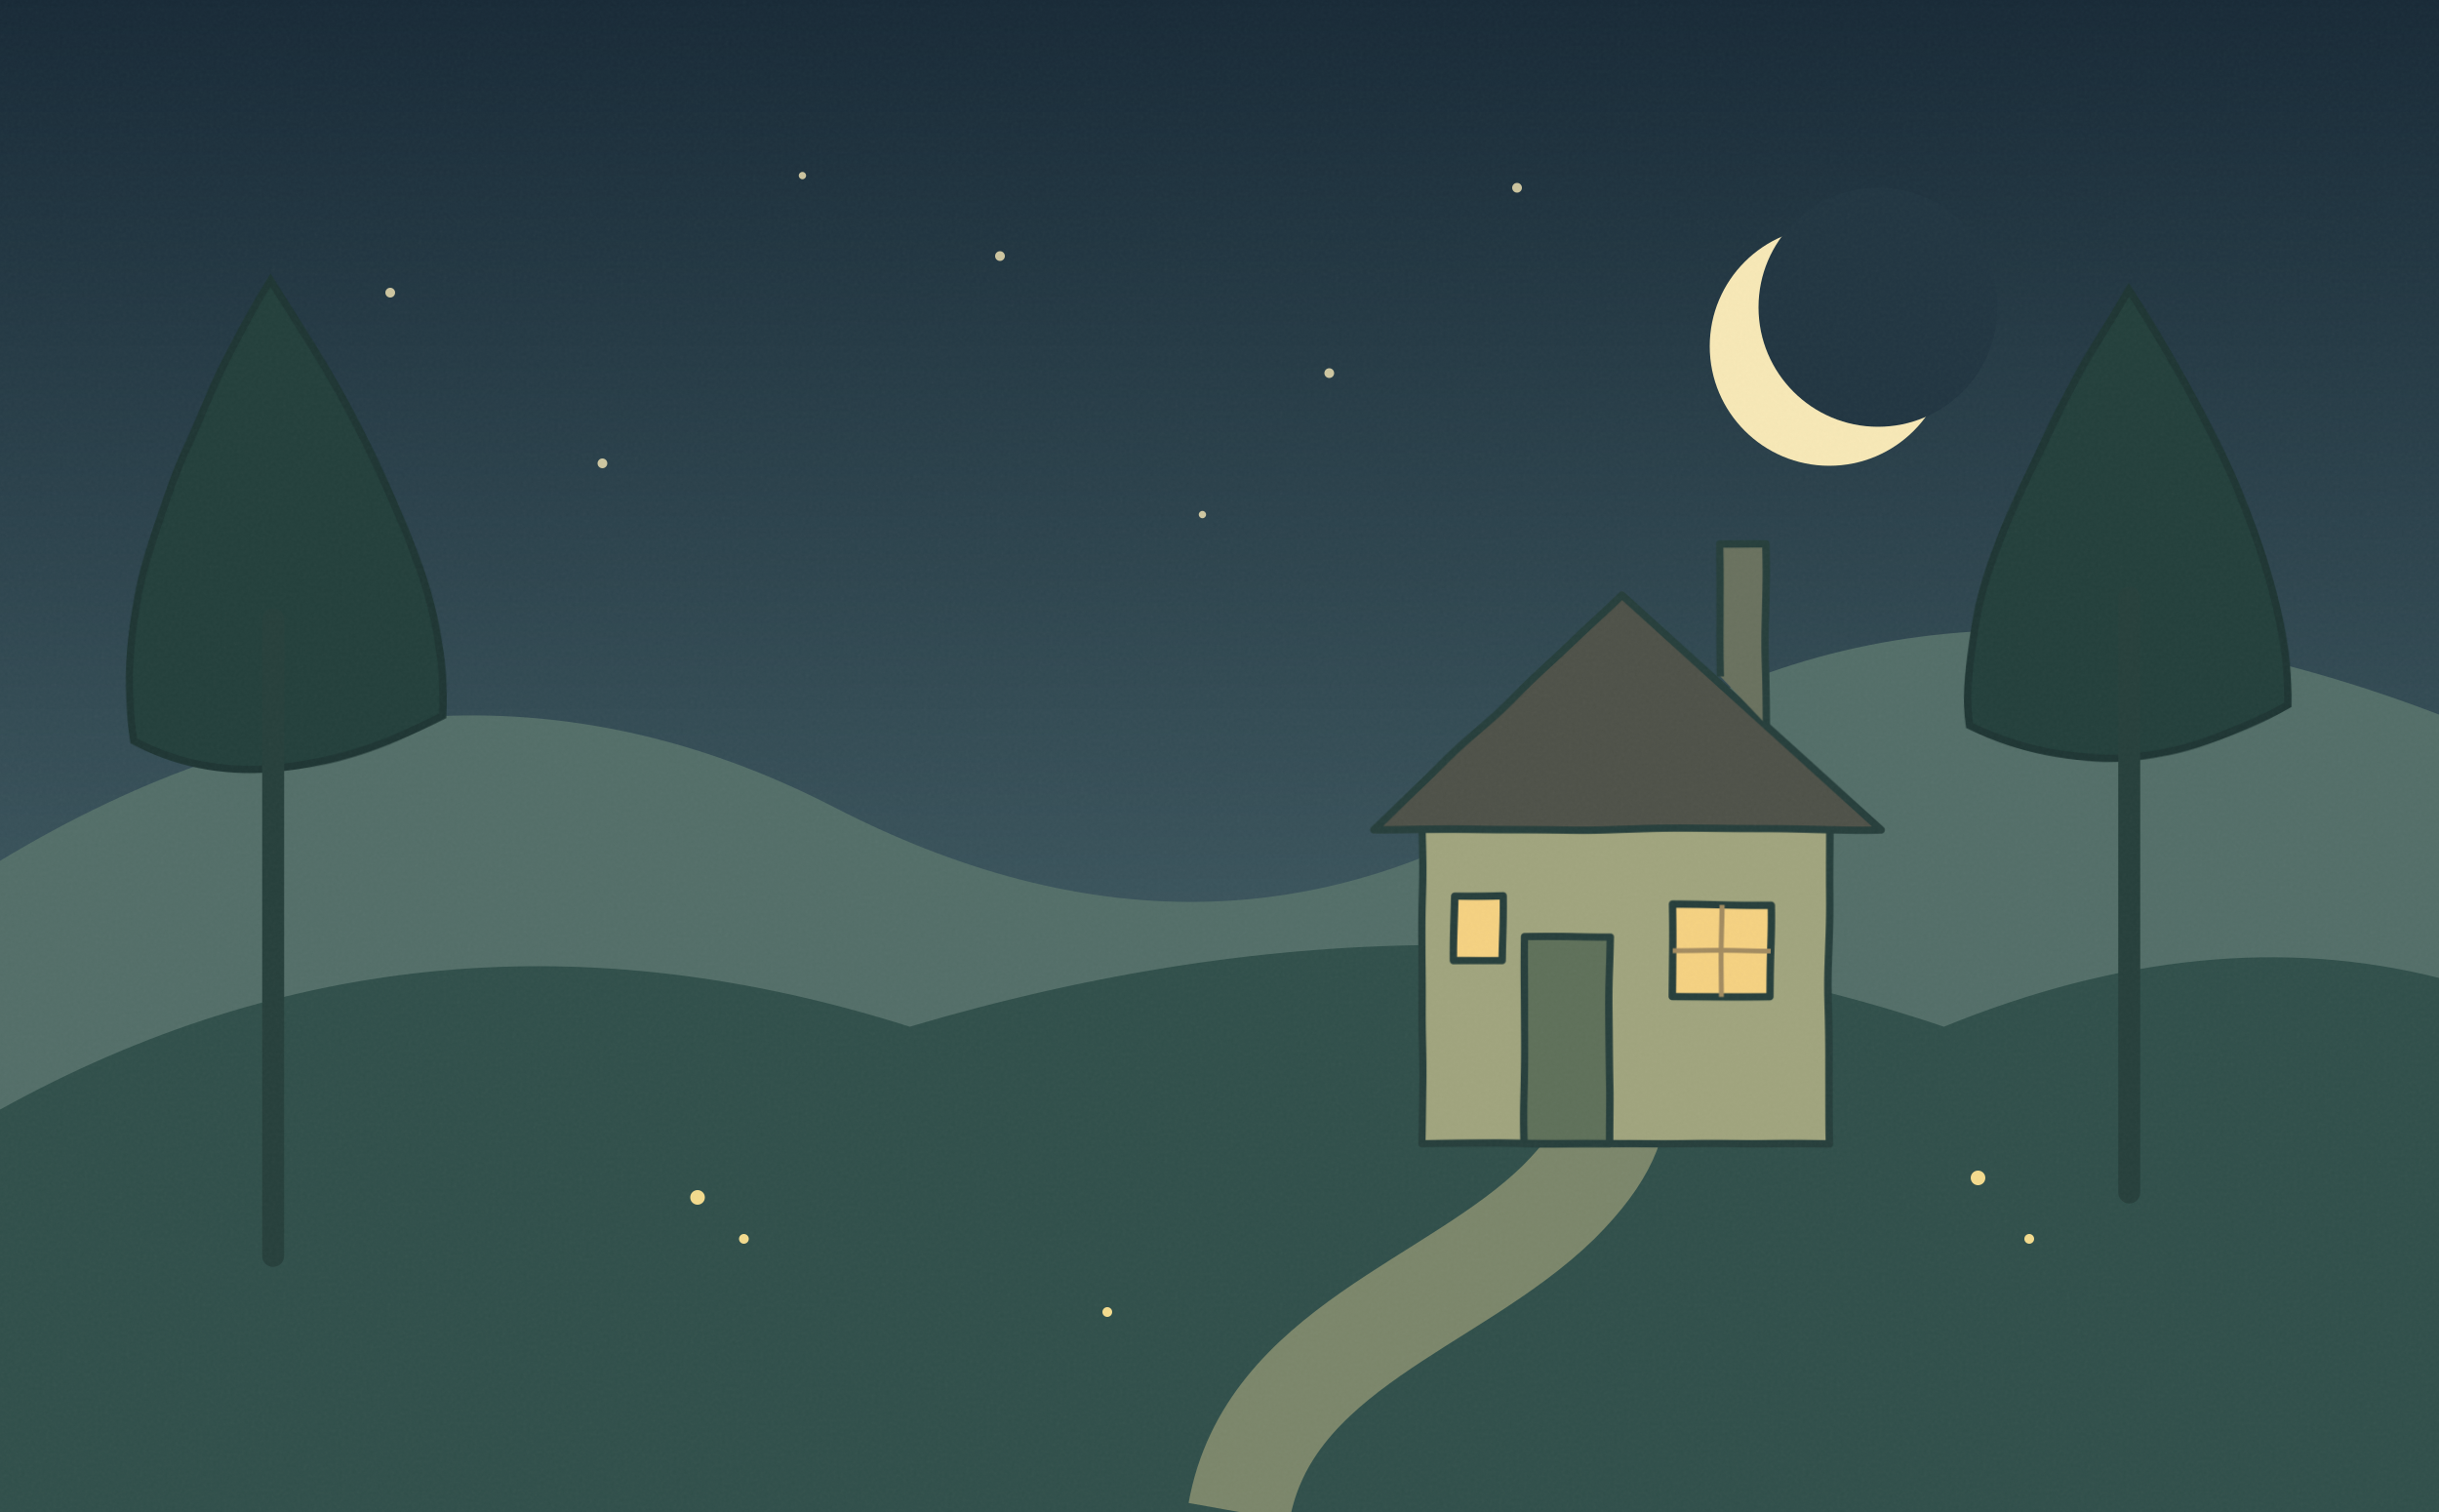
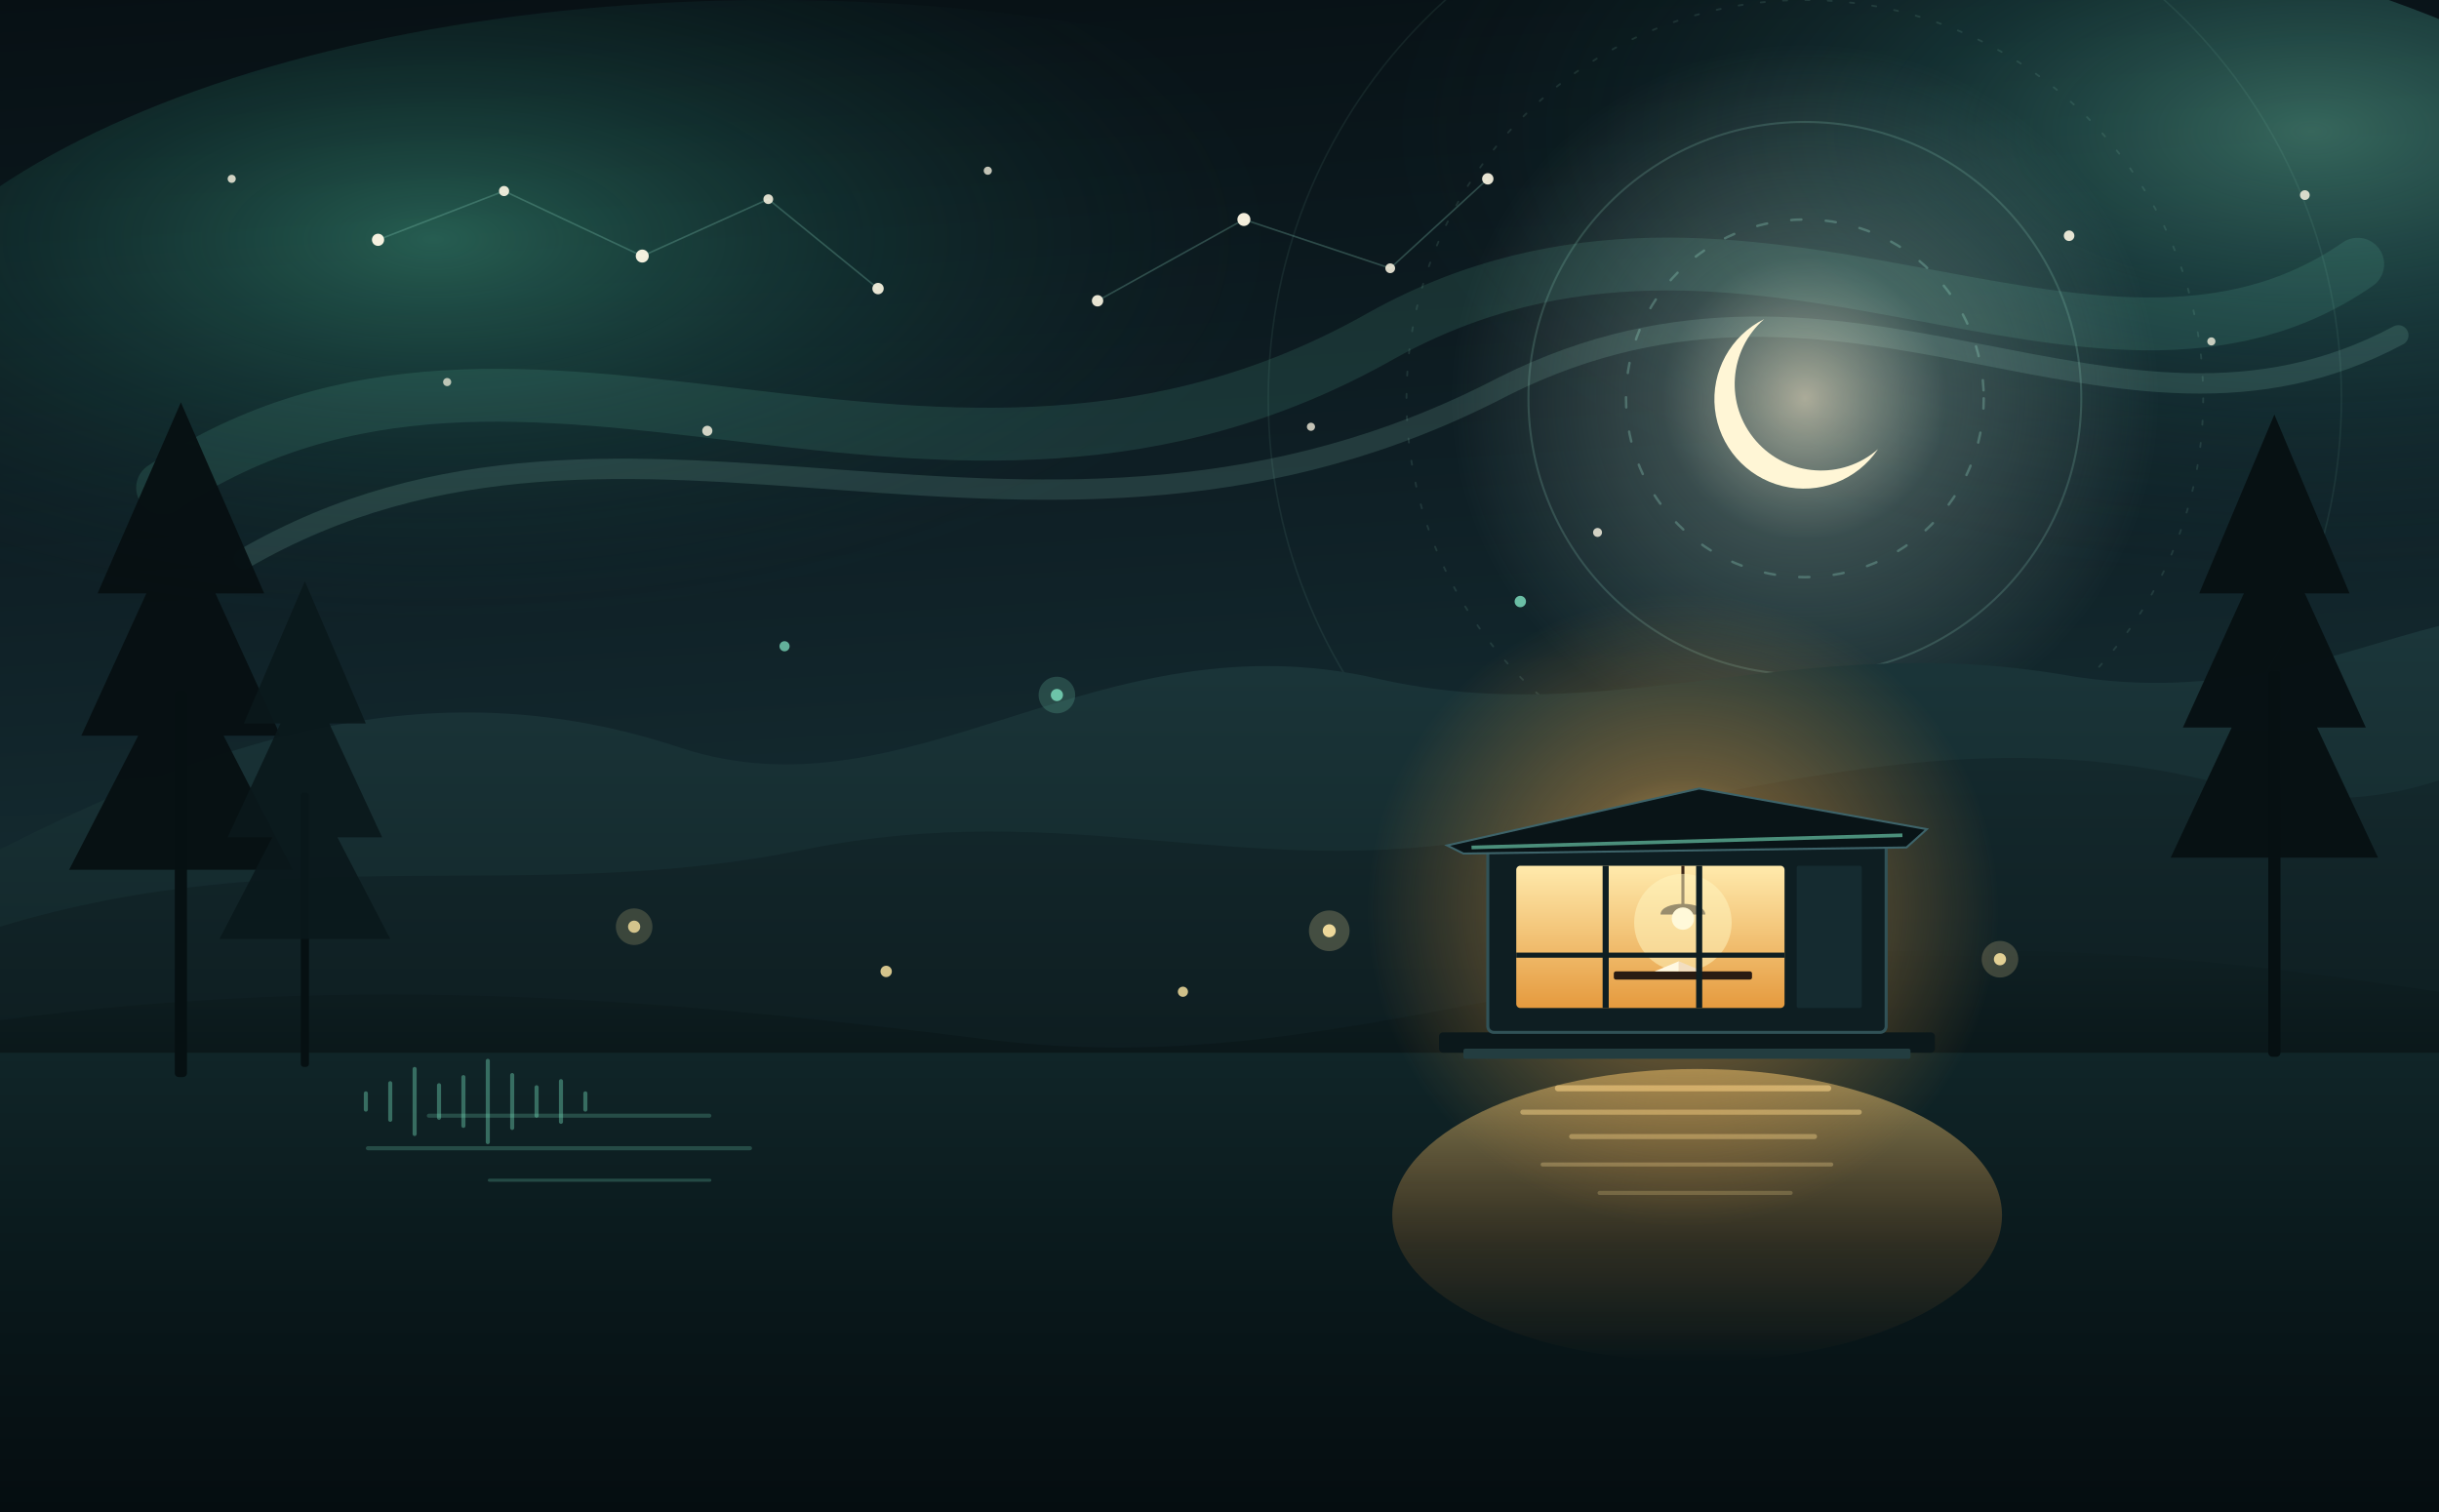
- <svg xmlns="http://www.w3.org/2000/svg" width="1000" height="620" viewBox="0 0 1000 620">
+ <svg xmlns="http://www.w3.org/2000/svg" width="1200" height="744" viewBox="0 0 1200 744">
  <defs>
-     <linearGradient id="sky" x2="0" y2="1">
-       <stop stop-color="#172936" />
-       <stop offset=".7" stop-color="#405b62" />
-       <stop offset="1" stop-color="#84927c" />
+     <linearGradient id="nightSky" x1="0" y1="0" x2="0.1" y2="1">
+       <stop offset="0%" stop-color="#071014" />
+       <stop offset="35%" stop-color="#0E1E24" />
+       <stop offset="72%" stop-color="#173136" />
+       <stop offset="100%" stop-color="#224445" />
    </linearGradient>
-     <filter id="wobble">
-       <feTurbulence type="fractalNoise" baseFrequency=".018" numOctaves="2" seed="8" result="n" />
-       <feDisplacementMap in="SourceGraphic" in2="n" scale="2" />
-     </filter>
-     <filter id="grain">
-       <feTurbulence type="fractalNoise" baseFrequency=".7" numOctaves="3" />
-       <feColorMatrix type="saturate" values="0" />
-       <feComponentTransfer>
-         <feFuncA type="table" tableValues="0 .04" />
-       </feComponentTransfer>
-     </filter>
+     <radialGradient id="auroraLeft" cx="0.32" cy="0.28" r="0.45">
+       <stop offset="0%" stop-color="#5CE6B8" stop-opacity="0.34" />
+       <stop offset="48%" stop-color="#359E88" stop-opacity="0.16" />
+       <stop offset="100%" stop-color="#184742" stop-opacity="0" />
+     </radialGradient>
+     <radialGradient id="auroraRight" cx="0.76" cy="0.24" r="0.48">
+       <stop offset="0%" stop-color="#7EE8C4" stop-opacity="0.38" />
+       <stop offset="42%" stop-color="#48B2A6" stop-opacity="0.18" />
+       <stop offset="100%" stop-color="#194247" stop-opacity="0" />
+     </radialGradient>
+     <radialGradient id="moonHalo" cx="0.5" cy="0.5" r="0.5">
+       <stop offset="0%" stop-color="#FFF5D6" stop-opacity="0.65" />
+       <stop offset="40%" stop-color="#CBE8D8" stop-opacity="0.22" />
+       <stop offset="100%" stop-color="#CBE8D8" stop-opacity="0" />
+     </radialGradient>
+     <linearGradient id="nightRidgeFar" x1="0" y1="0" x2="0" y2="1">
+       <stop offset="0%" stop-color="#1B363A" />
+       <stop offset="100%" stop-color="#0F2124" />
+     </linearGradient>
+     <linearGradient id="nightRidgeMid" x1="0" y1="0" x2="0" y2="1">
+       <stop offset="0%" stop-color="#14292D" />
+       <stop offset="100%" stop-color="#0B181B" />
+     </linearGradient>
+     <linearGradient id="nightRidgeNear" x1="0" y1="0" x2="0" y2="1">
+       <stop offset="0%" stop-color="#0F2023" />
+       <stop offset="100%" stop-color="#071113" />
+     </linearGradient>
+     <linearGradient id="nightLake" x1="0" y1="0" x2="0" y2="1">
+       <stop offset="0%" stop-color="#102528" />
+       <stop offset="45%" stop-color="#0A191C" />
+       <stop offset="100%" stop-color="#050D10" />
+     </linearGradient>
+     <radialGradient id="cabinHalo" cx="0.5" cy="0.5" r="0.5">
+       <stop offset="0%" stop-color="#FFD97D" stop-opacity="0.88" />
+       <stop offset="42%" stop-color="#E89D42" stop-opacity="0.38" />
+       <stop offset="100%" stop-color="#E89D42" stop-opacity="0" />
+     </radialGradient>
+     <linearGradient id="nightWindow" x1="0" y1="0" x2="0" y2="1">
+       <stop offset="0%" stop-color="#FFEAAC" />
+       <stop offset="100%" stop-color="#E59A3E" />
+     </linearGradient>
+     <linearGradient id="nightReflect" x1="0" y1="0" x2="0" y2="1">
+       <stop offset="0%" stop-color="#FFD980" stop-opacity="0.52" />
+       <stop offset="60%" stop-color="#D48838" stop-opacity="0.18" />
+       <stop offset="100%" stop-color="#D48838" stop-opacity="0" />
+     </linearGradient>
  </defs>
-   <rect width="1000" height="620" fill="url(#sky)" />
-   <circle cx="750" cy="142" r="49" fill="#f7e8b6" />
-   <circle cx="770" cy="126" r="49" fill="#213541" />
-   <g fill="#f7e8b6" opacity=".8">
-     <circle cx="160" cy="120" r="2" />
-     <circle cx="247" cy="190" r="2" />
-     <circle cx="410" cy="105" r="2" />
-     <circle cx="545" cy="153" r="2" />
-     <circle cx="622" cy="77" r="2" />
-     <circle cx="874" cy="195" r="2" />
-     <circle cx="329" cy="72" r="1.5" />
-     <circle cx="493" cy="211" r="1.5" />
+   <rect width="1200" height="744" fill="url(#nightSky)" />
+   <ellipse cx="380" cy="210" rx="460" ry="210" fill="url(#auroraLeft)" />
+   <ellipse cx="890" cy="185" rx="480" ry="230" fill="url(#auroraRight)" />
+   <path d="M80,240 C260,120 460,290 680,165 C860,65 1030,220 1160,130" fill="none" stroke="#7AE8C3" stroke-width="26" stroke-linecap="round" opacity="0.12" />
+   <path d="M120,275 C310,165 510,310 740,190 C910,105 1040,240 1180,165" fill="none" stroke="#A6F4D8" stroke-width="10" stroke-linecap="round" opacity="0.14" />
+   <circle cx="888" cy="196" r="175" fill="url(#moonHalo)" />
+   <g fill="none" stroke="#9EE6CF" stroke-linecap="round">
+     <circle cx="888" cy="196" r="88" stroke-width="1.2" stroke-opacity="0.28" stroke-dasharray="5 12" />
+     <circle cx="888" cy="196" r="136" stroke-width="1" stroke-opacity="0.18" />
+     <circle cx="888" cy="196" r="196" stroke-width="0.9" stroke-opacity="0.12" stroke-dasharray="2 9" />
+     <circle cx="888" cy="196" r="264" stroke-width="0.8" stroke-opacity="0.08" />
  </g>
-   <path d="M0 353 Q177 246 342 331 T650 315 T1000 293 V620 H0Z" fill="#536e68" />
-   <path d="M0 455 Q175 358 373 421 Q599 354 797 421 Q905 377 1000 401 V620 H0Z" fill="#304f4a" />
-   <path d="M508 620 C520 553 596 535 639 493 C679 453 656 437 655 414" fill="none" stroke="#9b9d77" stroke-width="42" opacity=".7" />
-   <g filter="url(#wobble)" stroke="#263e3b" stroke-width="3" stroke-linejoin="round">
-     <path d="M583 333 V469 H750 V333" fill="#a0a47d" />
-     <path d="M563 340 L665 244 L771 340Z" fill="#4e5148" />
-     <path d="M705 277 V223 H724 V297" fill="#69715e" />
-     <path d="M625 384 H660 V469 H625Z" fill="#5e7059" />
-     <path d="M686 371 H726 V409 H686Z" fill="#f5d181" />
-     <path d="M706 371 V409 M686 390 H726" stroke="#a28b60" stroke-width="2" />
-     <path d="M596 367 H616 V394 H596Z" fill="#f5d181" />
+   <path d="M 868 157 A 44 44 0 1 0 924 221 A 37 37 0 1 1 868 157 Z" fill="#FFF6D6" />
+   <g stroke="#8FD9C4" stroke-width="0.8" opacity="0.26" fill="none">
+     <polyline points="186,118 248,94 316,126 378,98 432,142" />
+     <polyline points="540,148 612,108 684,132 732,88" />
  </g>
-   <g fill="#233f3b" stroke="#1e3533" stroke-width="3" filter="url(#wobble)">
-     <path d="M111 115 Q42 235 55 304 Q106 332 182 294 Q185 228 111 115Z" />
-     <path d="M873 119 Q799 236 808 298 Q871 328 938 289 Q939 222 873 119Z" />
+   <g fill="#FFF9E6">
+     <circle cx="114" cy="88" r="2" opacity="0.8" />
+     <circle cx="186" cy="118" r="3" opacity="0.95" />
+     <circle cx="248" cy="94" r="2.5" opacity="0.9" />
+     <circle cx="316" cy="126" r="3.2" opacity="0.95" />
+     <circle cx="378" cy="98" r="2.4" opacity="0.85" />
+     <circle cx="432" cy="142" r="2.8" opacity="0.9" />
+     <circle cx="220" cy="188" r="2" opacity="0.7" />
+     <circle cx="348" cy="212" r="2.5" opacity="0.8" />
+     <circle cx="486" cy="84" r="2" opacity="0.75" />
+     <circle cx="540" cy="148" r="2.8" opacity="0.9" />
+     <circle cx="612" cy="108" r="3.2" opacity="0.95" />
+     <circle cx="684" cy="132" r="2.4" opacity="0.85" />
+     <circle cx="732" cy="88" r="2.8" opacity="0.9" />
+     <circle cx="645" cy="210" r="2" opacity="0.75" />
+     <circle cx="786" cy="262" r="2.2" opacity="0.8" />
+     <circle cx="1018" cy="116" r="2.6" opacity="0.88" />
+     <circle cx="1088" cy="168" r="2" opacity="0.75" />
+     <circle cx="1134" cy="96" r="2.4" opacity="0.82" />
  </g>
-   <g stroke="#263f3b" stroke-width="9" stroke-linecap="round">
-     <path d="M112 515 V254 M873 489 V245" />
+   <path d="M0,418 C110,362 215,328 335,368 C448,405 540,302 678,334 C792,360 885,310 1015,332 C1095,346 1152,320 1200,308 L1200,560 L0,560 Z" fill="url(#nightRidgeFar)" />
+   <path d="M0,456 C145,412 260,446 396,418 C525,392 612,434 736,412 C868,388 972,354 1094,386 C1142,398 1175,392 1200,384 L1200,580 L0,580 Z" fill="url(#nightRidgeMid)" />
+   <path d="M0,502 C180,478 330,492 490,512 C645,530 755,472 935,468 C1048,465 1130,478 1200,488 L1200,560 L0,560 Z" fill="url(#nightRidgeNear)" />
+   <rect x="0" y="518" width="1200" height="226" fill="url(#nightLake)" />
+   <ellipse cx="835" cy="598" rx="150" ry="72" fill="url(#nightReflect)" />
+   <g fill="#FFE299">
+     <rect x="765" y="534" width="136" height="3" rx="1.5" opacity="0.58" />
+     <rect x="748" y="546" width="168" height="2.5" rx="1.25" opacity="0.46" />
+     <rect x="772" y="558" width="122" height="2.5" rx="1.25" opacity="0.38" />
+     <rect x="758" y="572" width="144" height="2" rx="1" opacity="0.3" />
+     <rect x="786" y="586" width="96" height="2" rx="1" opacity="0.22" />
  </g>
-   <g fill="#f4db8d">
-     <circle cx="286" cy="491" r="3" />
-     <circle cx="305" cy="508" r="2" />
-     <circle cx="811" cy="483" r="3" />
-     <circle cx="832" cy="508" r="2" />
-     <circle cx="454" cy="538" r="2" />
+   <g fill="#7AE8C3" opacity="0.22">
+     <rect x="210" y="548" width="140" height="2" rx="1" />
+     <rect x="180" y="564" width="190" height="2" rx="1" />
+     <rect x="240" y="580" width="110" height="1.5" rx="0.75" />
  </g>
-   <rect width="1000" height="620" filter="url(#grain)" />
+   <g transform="translate(690, 352)">
+     <circle cx="138" cy="96" r="155" fill="url(#cabinHalo)" />
+     <rect x="18" y="156" width="244" height="10" rx="2" fill="#0B181B" />
+     <rect x="30" y="164" width="220" height="5" rx="1" fill="#233D40" />
+     <rect x="42" y="62" width="196" height="94" rx="3" fill="#0E1E22" stroke="#315257" stroke-width="1.5" />
+     <rect x="56" y="74" width="132" height="70" rx="2" fill="url(#nightWindow)" />
+     <rect x="194" y="74" width="32" height="70" rx="1" fill="#152B30" />
+     <line x1="138" y1="74" x2="138" y2="94" stroke="#3A2618" stroke-width="1.5" />
+     <path d="M127,98 C127,91 149,91 149,98 Z" fill="#291B12" />
+     <circle cx="138" cy="100" r="5.5" fill="#FFFDF5" />
+     <circle cx="138" cy="102" r="24" fill="#FFF5C0" opacity="0.52" />
+     <rect x="104" y="126" width="68" height="4" rx="1" fill="#291B12" />
+     <path d="M124,126 L136,121 L136,126 Z" fill="#FFF8E1" />
+     <path d="M148,126 L136,121 L136,126 Z" fill="#F2DEC0" />
+     <line x1="100" y1="74" x2="100" y2="144" stroke="#0E1E22" stroke-width="3" />
+     <line x1="146" y1="74" x2="146" y2="144" stroke="#0E1E22" stroke-width="3" />
+     <line x1="56" y1="118" x2="188" y2="118" stroke="#0E1E22" stroke-width="2.5" />
+     <polygon points="22,64 146,36 258,56 248,65 30,68" fill="#091417" stroke="#3D6369" stroke-width="1" />
+     <line x1="34" y1="65" x2="246" y2="59" stroke="#7AE8C3" stroke-width="1.8" stroke-opacity="0.58" />
+   </g>
+   <g fill="#061012">
+     <rect x="86" y="340" width="6" height="190" rx="2" />
+     <path d="M89,198 L48,292 L72,292 L40,362 L68,362 L34,428 L144,428 L110,362 L138,362 L106,292 L130,292 Z" opacity="0.96" />
+     <rect x="148" y="390" width="4" height="135" rx="1.5" />
+     <path d="M150,286 L120,356 L138,356 L112,412 L134,412 L108,462 L192,462 L166,412 L188,412 L162,356 L180,356 Z" fill="#0A181B" opacity="0.92" />
+     <rect x="1116" y="330" width="6" height="190" rx="2" />
+     <path d="M1119,204 L1082,292 L1104,292 L1074,358 L1098,358 L1068,422 L1170,422 L1140,358 L1164,358 L1134,292 L1156,292 Z" opacity="0.95" />
+   </g>
+   <g stroke="#7AE8C3" stroke-linecap="round" opacity="0.38">
+     <line x1="180" y1="538" x2="180" y2="546" stroke-width="2" />
+     <line x1="192" y1="533" x2="192" y2="551" stroke-width="2" />
+     <line x1="204" y1="526" x2="204" y2="558" stroke-width="2" />
+     <line x1="216" y1="534" x2="216" y2="550" stroke-width="2" />
+     <line x1="228" y1="530" x2="228" y2="554" stroke-width="2" />
+     <line x1="240" y1="522" x2="240" y2="562" stroke-width="2" />
+     <line x1="252" y1="529" x2="252" y2="555" stroke-width="2" />
+     <line x1="264" y1="535" x2="264" y2="549" stroke-width="2" />
+     <line x1="276" y1="532" x2="276" y2="552" stroke-width="2" />
+     <line x1="288" y1="538" x2="288" y2="546" stroke-width="2" />
+   </g>
+   <g fill="#FFE8A3">
+     <circle cx="654" cy="458" r="3.2" opacity="0.9" />
+     <circle cx="654" cy="458" r="10" opacity="0.22" />
+     <circle cx="582" cy="488" r="2.5" opacity="0.8" />
+     <circle cx="984" cy="472" r="3" opacity="0.85" />
+     <circle cx="984" cy="472" r="9" opacity="0.2" />
+     <circle cx="436" cy="478" r="2.8" opacity="0.82" />
+     <circle cx="312" cy="456" r="3" opacity="0.78" />
+     <circle cx="312" cy="456" r="9" opacity="0.18" />
+   </g>
+   <g fill="#88F2CE">
+     <circle cx="520" cy="342" r="3" opacity="0.72" />
+     <circle cx="520" cy="342" r="9" opacity="0.18" />
+     <circle cx="386" cy="318" r="2.5" opacity="0.68" />
+     <circle cx="748" cy="296" r="2.8" opacity="0.75" />
+   </g>
</svg>
